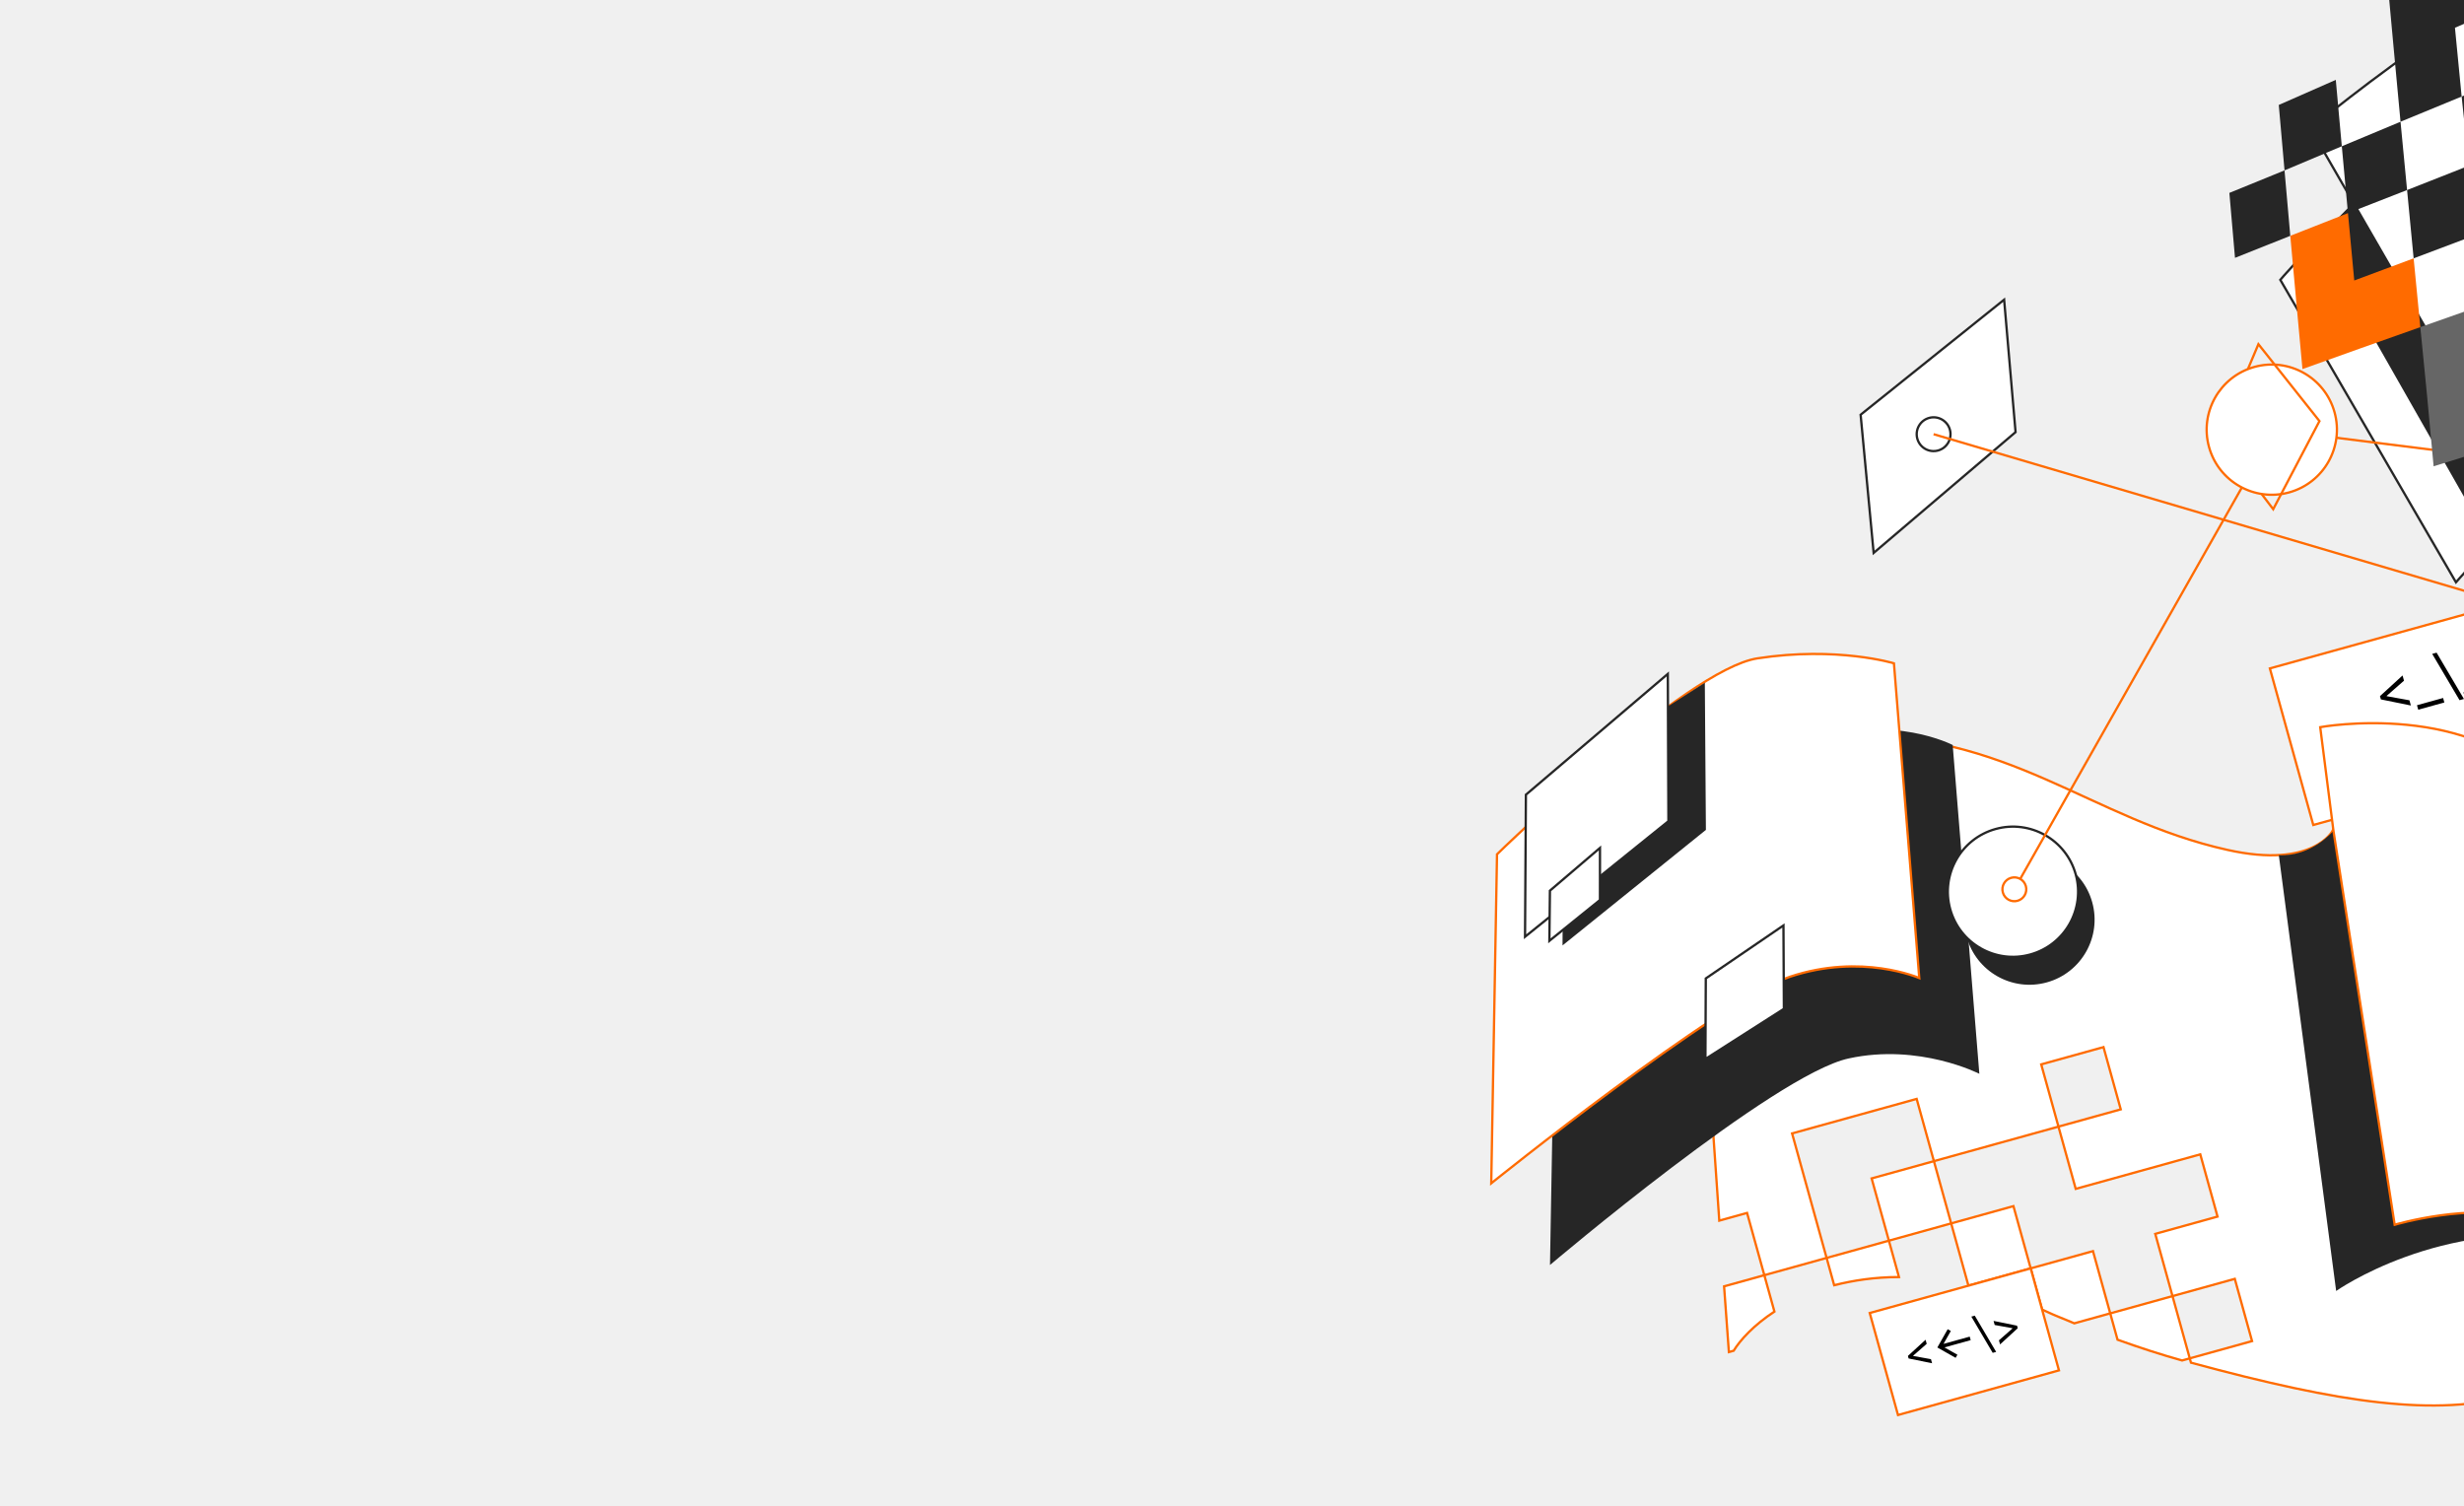
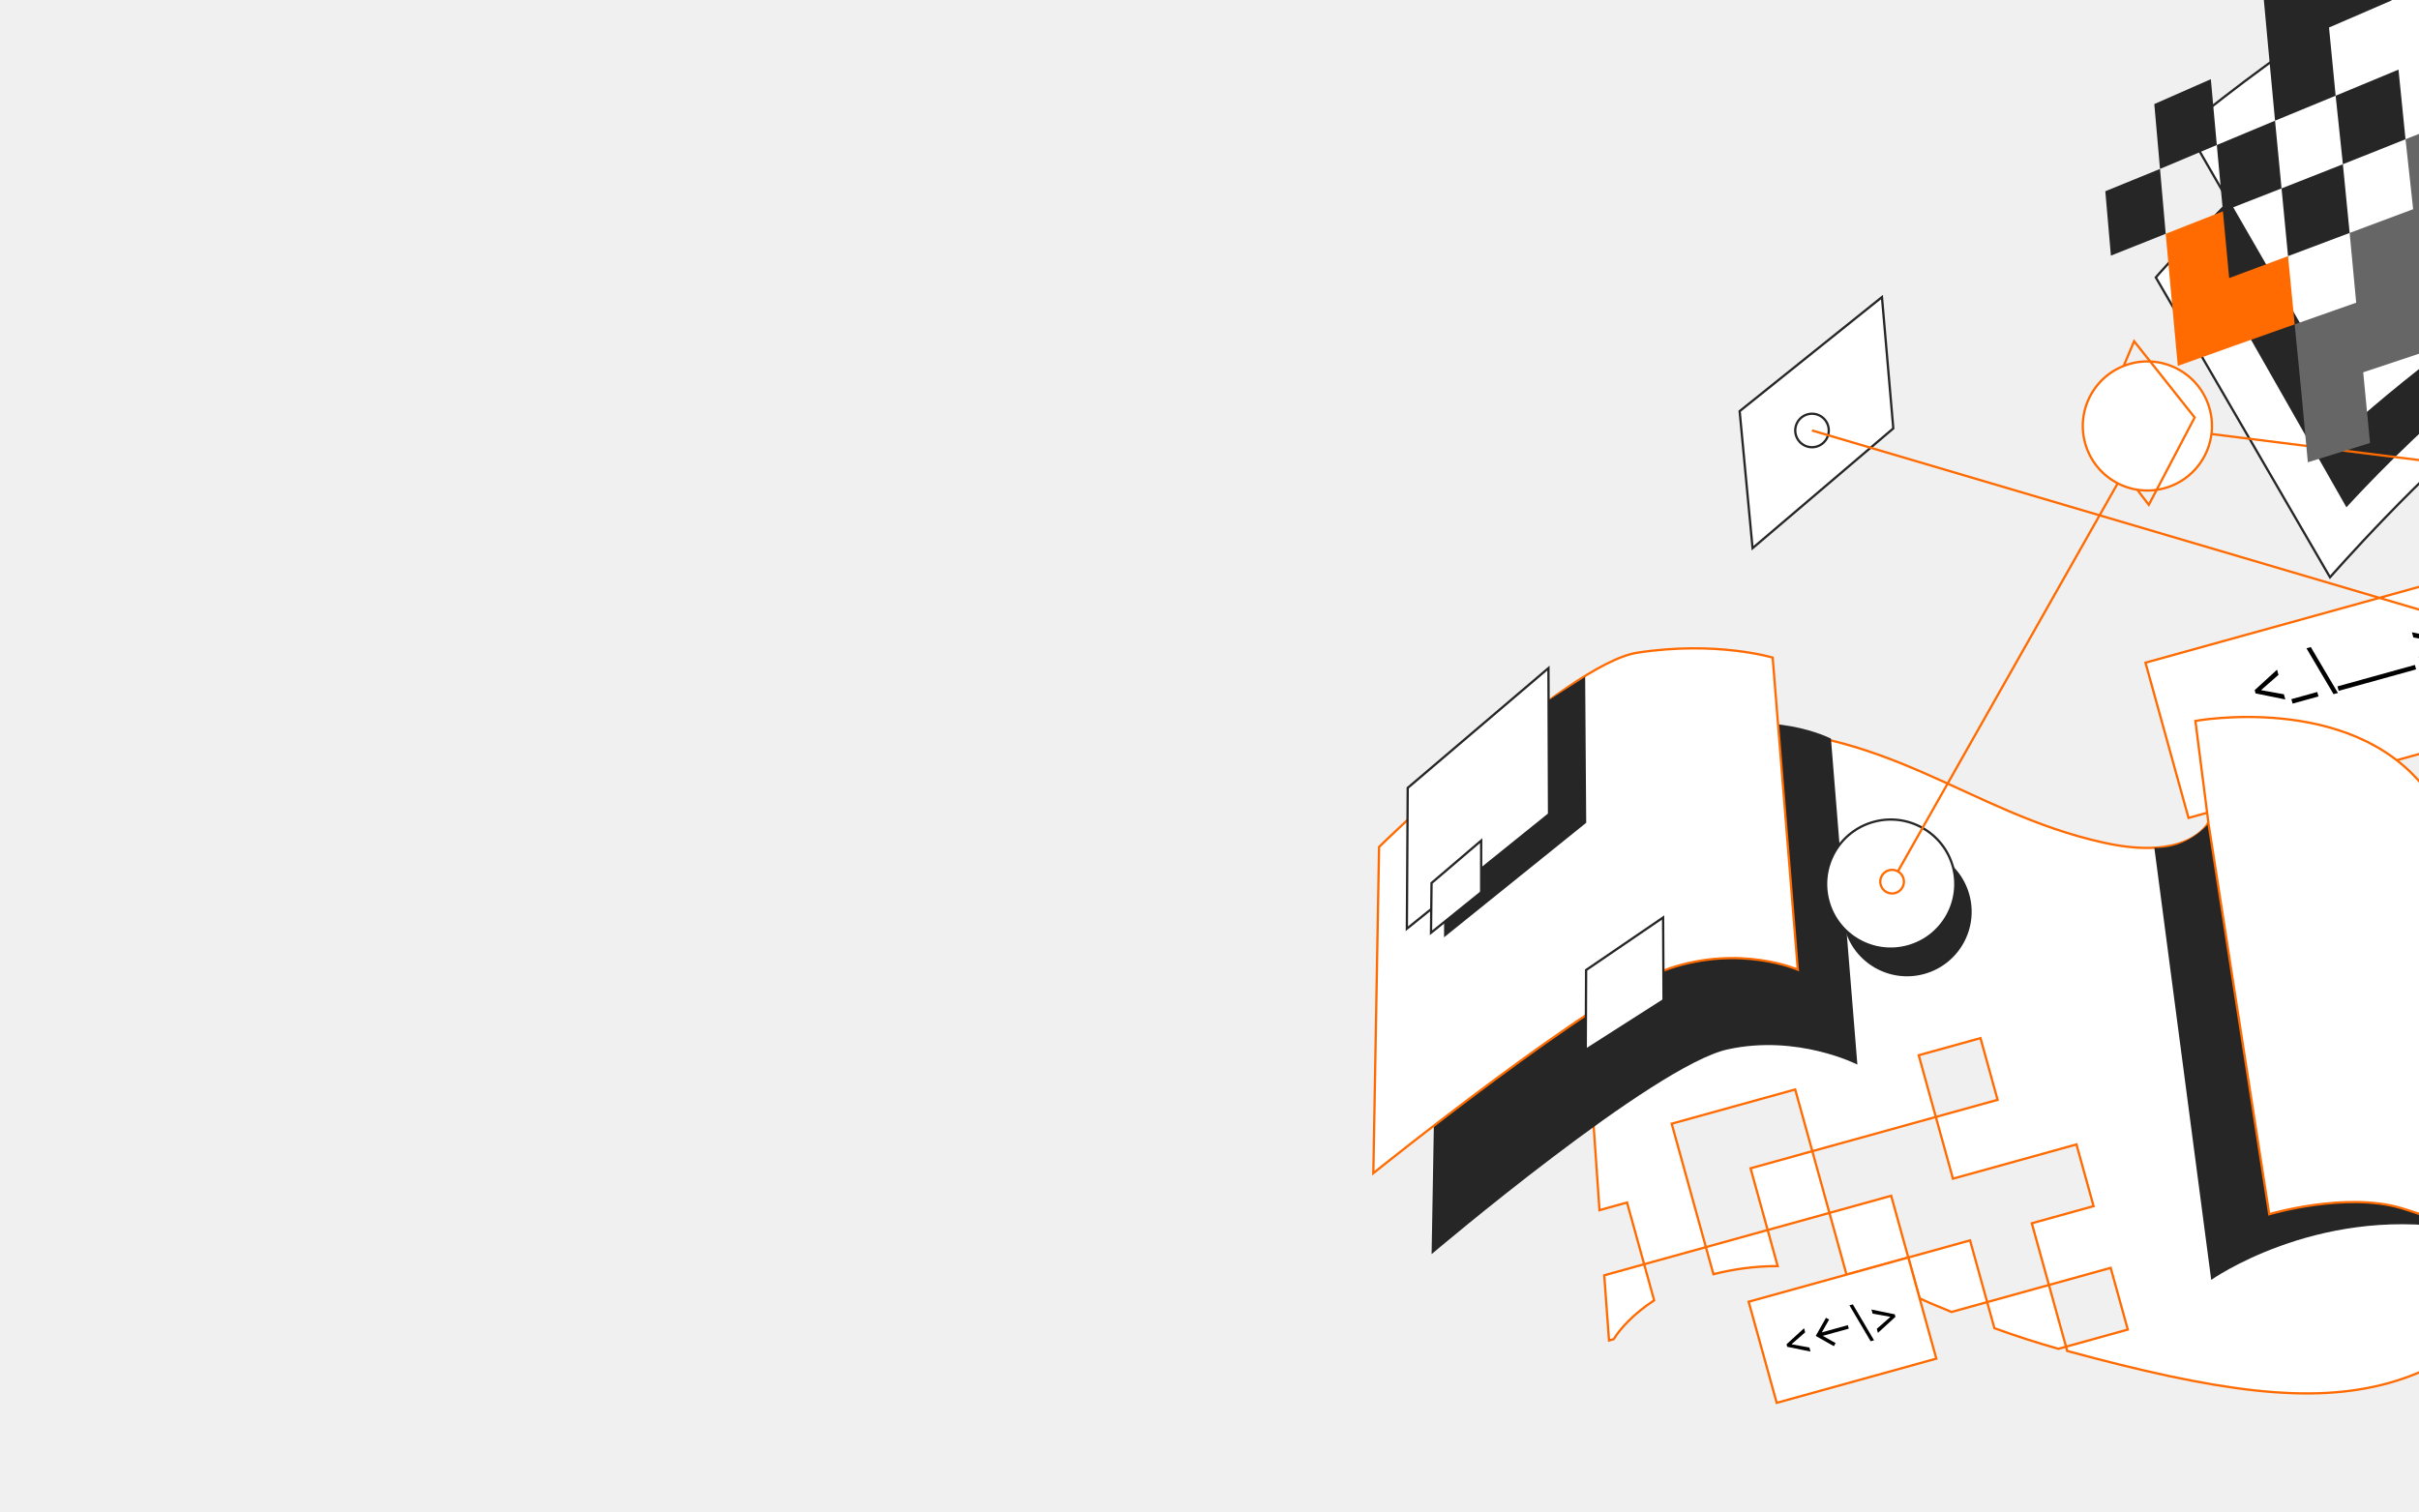
- <svg xmlns="http://www.w3.org/2000/svg" width="1440" height="880" viewBox="0 0 0.1 800" fill="none">
+ <svg xmlns="http://www.w3.org/2000/svg" width="1200" height="750" viewBox="0 0 100 810" fill="none">
  <path d="M765.504 80.196L820.439 169.616C820.439 169.616 787.332 185.641 740.498 221.36C700.709 251.839 650.326 309.362 650.326 309.362L557 148.674C557 148.674 598.683 99.316 660.619 57.767C717.888 19.155 729.804 21.605 729.804 21.605L765.504 80.196Z" fill="white" stroke="#262626" stroke-width="1.223" stroke-miterlimit="10" />
  <path d="M576.835 127.287L659.117 271.86C659.117 271.86 686.606 241.503 716.963 215.556C769.345 171.177 809.621 152.343 809.621 152.343L729.479 21.421C729.804 21.605 656.587 40.256 576.835 127.287Z" fill="#262626" />
  <path d="M988.606 104.922C988.606 104.922 944.76 71.326 853.904 104.455C763.047 137.583 664.378 226.57 664.378 226.57L573.1 68.328C573.1 68.328 697.652 -36.052 781.371 -52.409C849.212 -65.734 884.727 -47.362 884.727 -47.362L988.606 104.922Z" fill="white" stroke="#262626" stroke-width="1.223" stroke-miterlimit="10" />
  <path d="M968.056 34.736L858.587 266.702L552.478 228.275" stroke="#FF6B00" stroke-width="1.223" stroke-miterlimit="10" />
  <path d="M551.459 355.12L718.936 308.699L741.994 391.887L574.517 438.309L551.459 355.12Z" fill="white" stroke="#FF6B00" stroke-width="1.223" stroke-miterlimit="10" />
  <path d="M466.644 697.776L447.554 703.067C442.565 700.889 437.392 699.036 432.332 696.603C431.682 696.235 431.103 696.122 430.453 695.754L424.388 673.876L457.477 664.704L466.644 697.776Z" fill="white" stroke="#FF6B00" stroke-width="1.223" stroke-miterlimit="10" />
  <path d="M508.898 721.677L541.986 712.505L532.819 679.433L499.731 688.605L490.564 655.533L523.652 646.362L514.485 613.29L481.397 622.461L448.309 631.633L439.142 598.561L472.23 589.389L463.063 556.317L429.975 565.489L439.142 598.561L406.054 607.732L372.966 616.904L363.799 583.832L330.711 593.003L297.623 602.175L306.79 635.247L315.957 668.318L282.869 677.49L273.702 644.418L258.939 648.51L243.497 425.69C243.497 425.69 265.418 393.041 324.316 390.96C412.537 387.875 455.836 435.319 528.845 451.517C574.729 461.81 584.908 441.182 584.908 441.182L614.679 632.636C614.679 632.636 691.471 616.008 735.319 667.409C761.34 698.001 722.228 729.936 681.759 741.153C639.508 752.864 589.536 745.622 509.533 723.966L508.898 721.677Z" fill="white" stroke="#FF6B00" stroke-width="1.223" stroke-miterlimit="10" />
  <path d="M508.899 721.677L504.827 722.805C493.533 719.635 482.098 715.956 470.523 711.768L466.644 697.776L499.732 688.605L508.899 721.677Z" fill="white" stroke="#FF6B00" stroke-width="1.223" stroke-miterlimit="10" />
  <path d="M424.389 673.876L392.064 682.835C391.81 682.906 391.485 682.722 391.23 682.793L382.134 649.975L415.222 640.804L424.389 673.876Z" fill="white" stroke="#FF6B00" stroke-width="1.223" stroke-miterlimit="10" />
  <path d="M354.405 678.481C341.526 678.49 330.229 680.251 319.977 682.819L315.958 668.318L349.046 659.147L354.405 678.481Z" fill="white" stroke="#FF6B00" stroke-width="1.223" stroke-miterlimit="10" />
  <path d="M266.585 717.616L264.039 718.322L261.49 683.416L282.87 677.49L288.229 696.824C277.324 703.956 269.967 712.022 266.585 717.616Z" fill="white" stroke="#FF6B00" stroke-width="1.223" stroke-miterlimit="10" />
  <path d="M339.879 626.075L372.967 616.903L382.134 649.975L349.046 659.147L339.879 626.075Z" fill="white" stroke="#FF6B00" stroke-width="1.223" stroke-miterlimit="10" />
  <path d="M556.213 454.34L586.678 685.872C586.678 685.872 642.138 646.666 716.31 658.158L674.995 435.935C674.995 435.935 639.769 408.717 585.232 441.366C585.232 441.366 573.984 455.168 556.213 454.34Z" fill="#262626" />
  <path d="M585.233 441.365L578.201 386.334C578.201 386.334 660.351 371.234 700.651 421.701L742.663 679.07C742.663 679.07 738.334 662.463 688.679 647.463C658.784 638.491 617.763 650.683 617.763 650.683L585.233 441.365Z" fill="white" stroke="#FF6B00" stroke-width="1.223" stroke-miterlimit="10" />
  <path d="M382.94 395.804C382.94 395.804 350.93 379.2 310.402 393.173C269.874 407.146 172.066 497.264 172.066 497.264L168.993 672.071C168.993 672.071 288.368 570.77 327.691 562.336C365.161 554.141 397.101 570.491 397.101 570.491L382.94 395.804Z" fill="#262626" />
  <path d="M351.725 352.407C351.725 352.407 321.505 343.251 279.187 349.776C241.082 355.681 140.851 453.867 140.851 453.867L137.778 628.674C137.778 628.674 258.352 531.697 296.476 518.939C334.599 506.18 365.184 519.618 365.184 519.618L351.725 352.407Z" fill="white" stroke="#FF6B00" stroke-width="1.223" stroke-miterlimit="10" />
  <path d="M251.258 362.722L251.827 440.913L175.655 502.296L176.092 420.814L231.711 375.263L251.258 362.722Z" fill="#262626" />
  <path d="M338.867 697.581L424.387 673.876L439.406 728.063L353.886 751.768L338.867 697.581Z" fill="white" stroke="#FF6B00" stroke-width="1.223" stroke-miterlimit="10" />
  <path d="M417.5 705.671L417.123 704.314L404.657 701.778L405.259 703.949L414.758 705.664L414.652 705.547L414.746 705.886L414.776 705.731L407.516 712.092L408.117 714.263L417.5 705.671ZM392.844 699.499L404.206 718.745L406.038 718.237L394.676 698.991L392.844 699.499ZM384.502 721.393L385.451 719.742L378.583 715.855L392.51 711.995L391.993 710.129L378.066 713.989L381.957 707.138L380.289 706.194L374.796 715.9L384.502 721.393ZM359.529 721.739L371.996 724.275L371.394 722.104L361.895 720.389L362 720.506L361.906 720.167L361.876 720.321L369.137 713.961L368.535 711.79L359.153 720.382L359.529 721.739Z" fill="black" />
  <path d="M231.595 358.036L231.909 436.297L155.737 497.681L156.198 422.218L231.595 358.036Z" fill="white" stroke="#262626" stroke-width="1.223" stroke-miterlimit="10" />
  <path d="M340.951 293.756L334.031 220.339L410.273 159.21L416.347 229.574L340.951 293.756Z" fill="white" stroke="#262626" stroke-width="1.223" stroke-miterlimit="10" />
  <path d="M375.201 239.335C370.421 240.66 365.474 237.861 364.149 233.084C362.825 228.307 365.626 223.361 370.406 222.036C375.185 220.711 380.133 223.51 381.457 228.287C382.781 233.064 379.98 238.011 375.201 239.335Z" fill="white" stroke="#262626" stroke-width="1.223" stroke-miterlimit="10" />
  <path d="M195.552 450.484L195.547 478.154L168.671 499.849L168.958 473.197L195.552 450.484Z" fill="white" stroke="#262626" stroke-width="1.223" stroke-miterlimit="10" />
  <path d="M293.03 491.677L293.255 535.994L251.573 562.614L251.772 519.824L293.03 491.677Z" fill="white" stroke="#262626" stroke-width="1.223" stroke-miterlimit="10" />
  <path d="M432.972 521.922C414.558 527.026 395.494 516.243 390.392 497.838C385.29 479.432 396.083 460.374 414.497 455.269C432.912 450.165 451.976 460.948 457.077 479.354C462.179 497.759 451.387 516.818 432.972 521.922Z" fill="#262626" />
  <path d="M424.204 507.094C405.789 512.198 386.725 501.415 381.624 483.01C376.522 464.604 387.314 445.545 405.729 440.441C424.143 435.337 443.207 446.12 448.309 464.526C453.411 482.931 442.618 501.99 424.204 507.094Z" fill="white" stroke="#262626" stroke-width="1.223" stroke-miterlimit="10" />
  <path d="M414.964 473.768L547.818 239.155" stroke="#FF6B00" stroke-width="1.223" stroke-miterlimit="10" />
  <path d="M561.716 261.601C543.302 266.705 524.238 255.922 519.136 237.517C514.035 219.111 524.827 200.053 543.241 194.948C561.656 189.844 580.72 200.627 585.821 219.033C590.923 237.438 580.131 256.497 561.716 261.601Z" fill="white" stroke="#FF6B00" stroke-width="1.223" stroke-miterlimit="10" />
  <path d="M539.748 196.191L545.369 182.853L577.802 223.722L553.227 270.529L547.196 262.613" stroke="#FF6B00" stroke-width="1.223" stroke-miterlimit="10" />
  <path d="M710.635 343.809L710.154 342.074L694.217 338.833L694.986 341.608L707.13 343.8L706.995 343.651L707.115 344.084L707.154 343.887L697.872 352.017L698.641 354.793L710.635 343.809ZM681.916 360.176L682.577 362.562L696.456 358.715L695.795 356.329L681.916 360.176ZM668.11 364.003L668.772 366.388L682.65 362.541L681.989 360.156L668.11 364.003ZM654.305 367.83L654.966 370.215L668.845 366.368L668.184 363.983L654.305 367.83ZM637.699 347.4L652.224 372.002L654.567 371.353L640.041 346.75L637.699 347.4ZM629.616 374.673L630.277 377.058L644.156 373.211L643.495 370.826L629.616 374.673ZM610.437 371.582L626.374 374.824L625.605 372.049L613.462 369.857L613.596 370.006L613.476 369.573L613.438 369.77L622.72 361.64L621.95 358.864L609.956 369.848L610.437 371.582Z" fill="black" />
  <path d="M417.393 478.574C414.02 479.509 410.527 477.533 409.592 474.161C408.658 470.789 410.635 467.298 414.009 466.363C417.382 465.427 420.875 467.403 421.81 470.775C422.744 474.147 420.767 477.639 417.393 478.574Z" fill="white" stroke="#FF6B00" stroke-width="1.223" stroke-miterlimit="10" />
  <path d="M660.841 124.821L694.865 112.103L690.776 74.61L725.861 60.776L730.091 98.778L766.589 85.1L770.917 124.444L734.207 137.359L698.515 149.992L702.49 188.064L668.114 199.51L671.764 237.399L638.449 247.729L635.01 210.603L631.388 173.803L664.35 162.201L660.841 124.821Z" fill="#666666" />
  <path d="M657.219 88.021L653.342 51.291L687.013 37.301L690.776 74.61L657.219 88.021Z" fill="#262626" />
  <path d="M627.836 137.257L624.354 100.966L657.219 88.021L660.841 124.822L627.836 137.257Z" fill="#262626" />
  <path d="M592.947 113.233L589.677 77.705L620.873 64.675L624.355 100.966L592.947 113.233Z" fill="#262626" />
  <path d="M596.288 149.016L627.836 137.257L631.389 173.803L599.444 185.123L568.772 196.09L565.502 160.562L562.303 125.288L592.947 113.233L596.288 149.016Z" fill="#FF6B00" />
  <path d="M653.342 51.291L620.874 64.674L617.533 28.892L614.263 -6.637L646.125 -21.221L679.443 -36.483L683.32 0.247L649.79 14.745L653.342 51.291Z" fill="#262626" />
  <path d="M556.186 55.758L586.478 42.431L589.677 77.705L559.244 90.523L556.186 55.758Z" fill="#262626" />
  <path d="M532.93 136.991L529.942 102.48L559.243 90.523L562.302 125.288L532.93 136.991Z" fill="#262626" />
  <path d="M372.801 230.686L935.759 396.803" stroke="#FF6B00" stroke-width="1.223" stroke-miterlimit="10" />
</svg>
